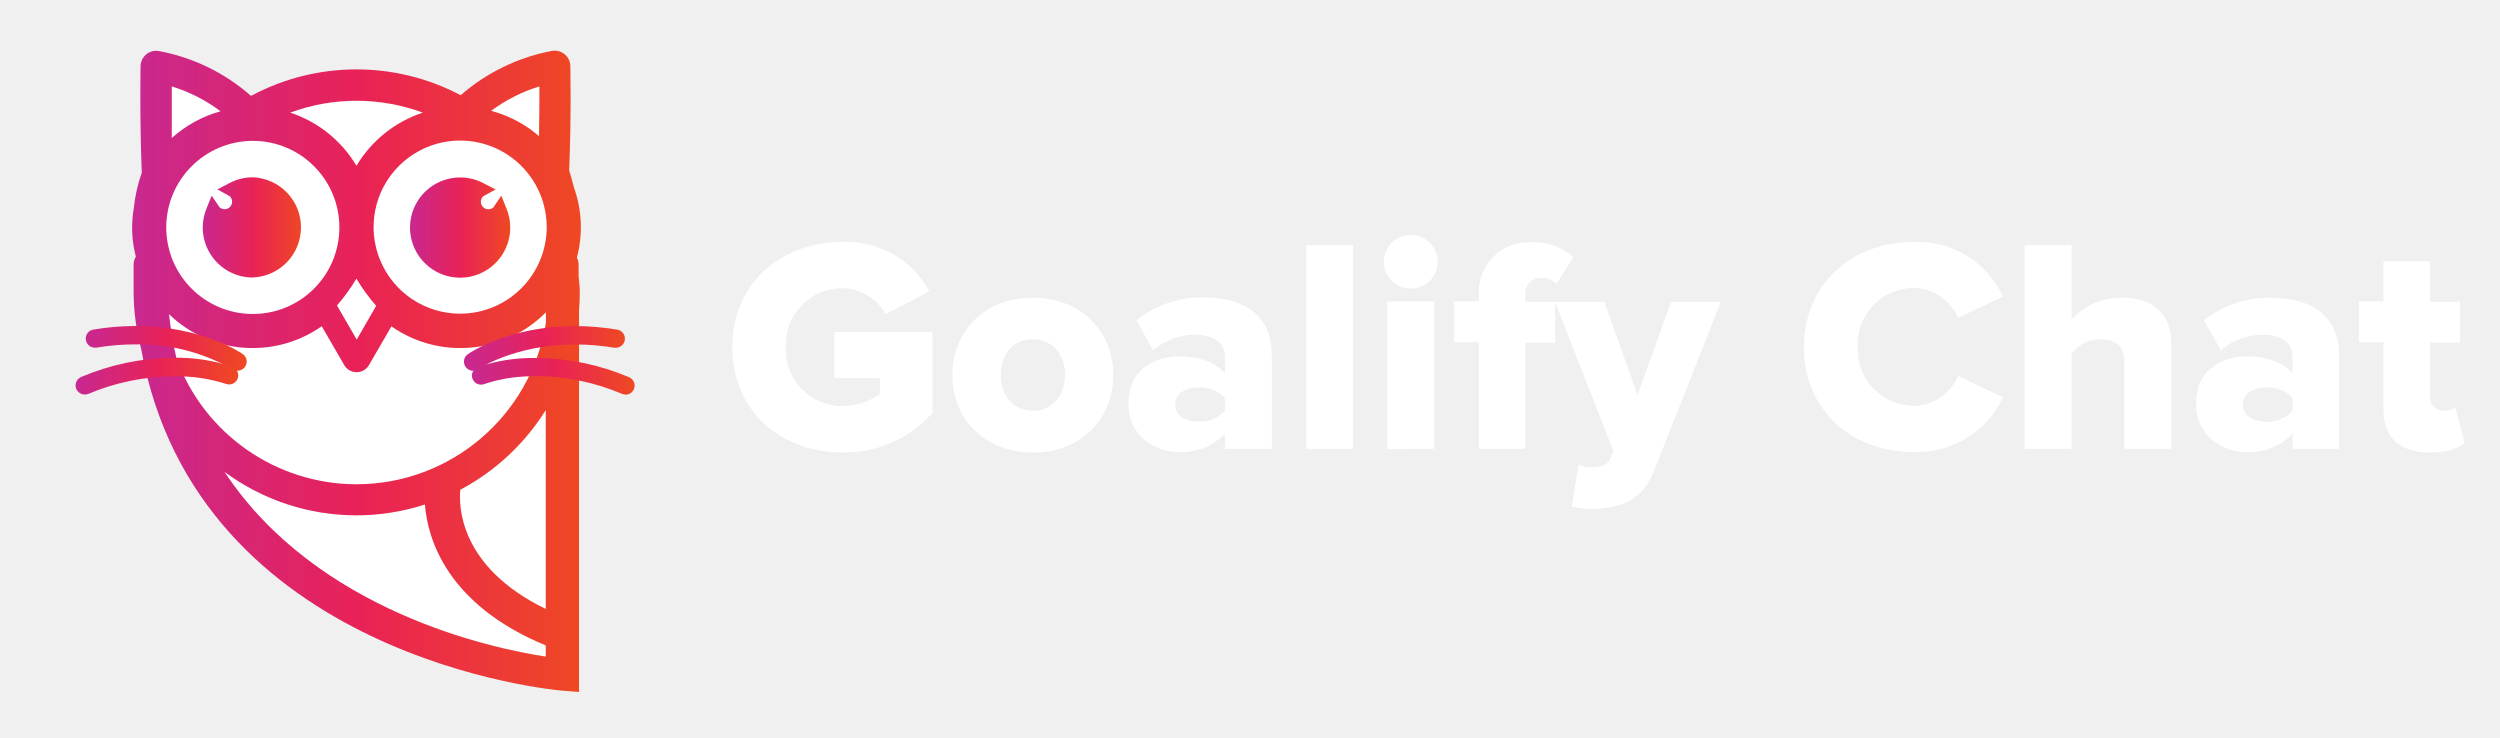
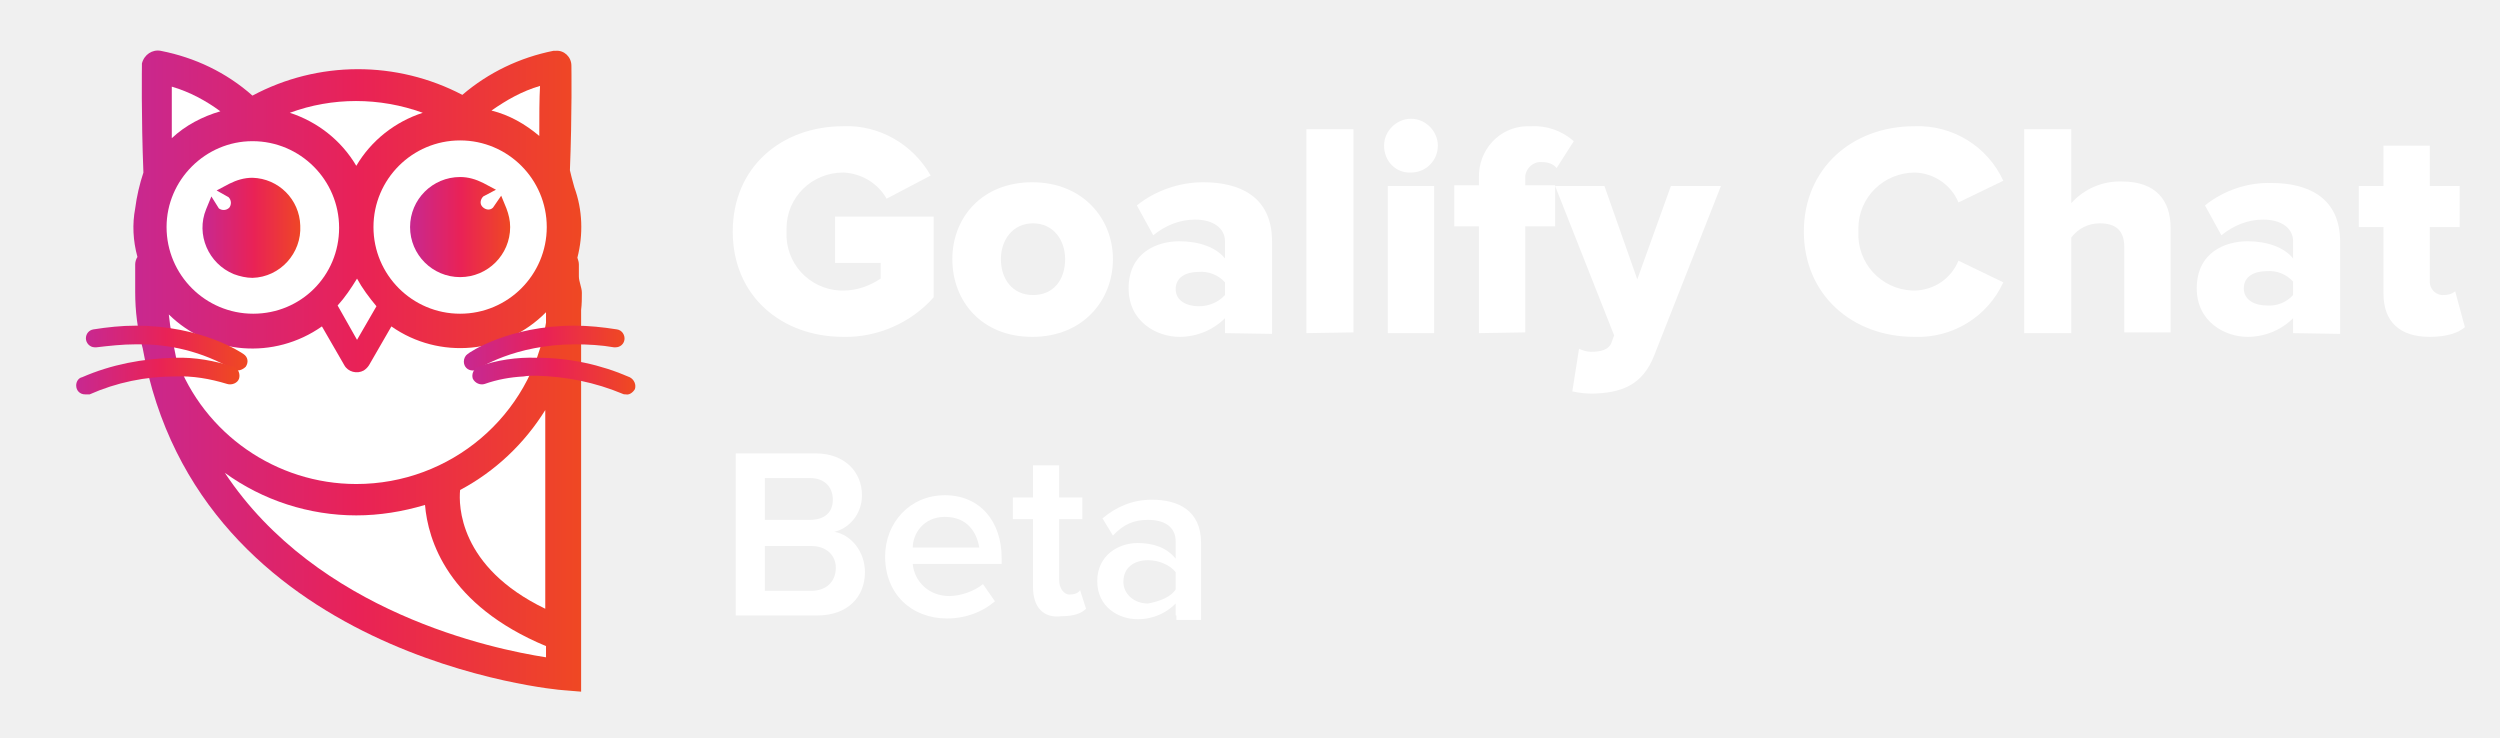
- <svg xmlns="http://www.w3.org/2000/svg" xmlns:xlink="http://www.w3.org/1999/xlink" id="Layer_1" data-name="Layer 1" viewBox="0 0 334.73 98.69">
-   <defs>
-     <style>.cls-1{fill:#fff;}.cls-2{fill:url(#linear-gradient);}.cls-3{fill:url(#linear-gradient-2);}.cls-4{fill:url(#linear-gradient-3);}.cls-5{fill:url(#linear-gradient-4);}.cls-6{fill:url(#linear-gradient-5);}.cls-7{fill:url(#linear-gradient-6);}.cls-8{fill:url(#linear-gradient-7);}.cls-9{fill:url(#linear-gradient-8);}.cls-10{fill:url(#linear-gradient-9);}.cls-11{fill:url(#linear-gradient-10);}.cls-12{fill:url(#linear-gradient-11);}</style>
-     <linearGradient id="linear-gradient" x1="17.68" y1="49.74" x2="77.78" y2="49.74" gradientUnits="userSpaceOnUse">
-       <stop offset="0" stop-color="#c82890" />
-       <stop offset="0.51" stop-color="#e92256" />
-       <stop offset="1" stop-color="#ef4823" />
+ <svg xmlns="http://www.w3.org/2000/svg" version="1.1" id="Layer_1" x="0px" y="0px" viewBox="0 0 334.7 98.7" style="enable-background:new 0 0 334.7 98.7;" xml:space="preserve">
+   <style type="text/css">
+ 	.st0{fill:url(#SVGID_1_);}
+ 	.st1{fill:#FFFFFF;}
+ 	.st2{fill:url(#SVGID_2_);}
+ 	.st3{fill:url(#SVGID_3_);}
+ 	.st4{fill:url(#SVGID_4_);}
+ 	.st5{fill:url(#_Path__1_);}
+ 	.st6{fill:url(#SVGID_5_);}
+ 	.st7{fill:url(#_Path_2_1_);}
+ 	.st8{fill:url(#SVGID_6_);}
+ 	.st9{fill:url(#_Path_3_1_);}
+ 	.st10{fill:url(#SVGID_7_);}
+ 	.st11{fill:url(#_Path_4_1_);}
+ </style>
+   <linearGradient id="SVGID_1_" gradientUnits="userSpaceOnUse" x1="17.691" y1="669.683" x2="77.731" y2="669.683" gradientTransform="matrix(1 0 0 1 0 -620)">
+     <stop offset="0" style="stop-color:#C82890" />
+     <stop offset="0.51" style="stop-color:#E92256" />
+     <stop offset="1" style="stop-color:#EF4823" />
+   </linearGradient>
+   <path class="st0" d="M77.5,37v-1.6c0-0.3-0.1-0.6-0.2-0.9c0.8-3.1,0.7-6.4-0.4-9.4c-0.3-1-0.5-1.9-0.6-2.3c0.3-7.5,0.2-13.9,0.2-14  c0-1.2-1-2.1-2.1-2c-0.1,0-0.2,0-0.3,0c-4.5,0.9-8.7,2.9-12.2,5.9c-8.8-4.6-19.3-4.6-28.1,0.1c-3.5-3.1-7.7-5.1-12.3-6  c-1.1-0.2-2.2,0.5-2.5,1.7c0,0.1,0,0.2,0,0.3s-0.1,6.8,0.2,14.3c-0.5,1.5-0.9,3.2-1.1,4.8c-0.4,2.1-0.3,4.3,0.3,6.5  c-0.2,0.3-0.3,0.7-0.3,1c0,0.5,0,1.1,0,1.6s0,1.2,0,1.8v0.3c0,2.5,0.3,5.1,1,7.5c7.4,41.5,55.7,45.8,56.3,45.8l2.4,0.2V41.5  c0.1-0.8,0.1-1.6,0.1-2.3S77.5,37.7,77.5,37z" />
+   <path class="st1" d="M23,11.6c2.4,0.7,4.6,1.9,6.5,3.3c-2.4,0.7-4.7,1.9-6.5,3.6C23,15.7,23,13.2,23,11.6z" />
+   <path class="st1" d="M72.2,18.2c-1.9-1.6-4-2.8-6.4-3.4c2-1.4,4.1-2.6,6.5-3.3C72.2,13.2,72.2,15.5,72.2,18.2z" />
+   <path class="st1" d="M47.7,69c3.1,0,6.2-0.5,9.2-1.4c0.4,4.7,3,13.4,16.2,18.9V88c-7.1-1.1-30.6-6-43-24.7C35.2,67,41.4,69,47.7,69z  " />
+   <path class="st1" d="M61.6,65.6c4.7-2.5,8.6-6.2,11.4-10.7v26.6C61.4,75.9,61.4,67.6,61.6,65.6z" />
+   <path class="st1" d="M47.7,64.8C37,64.8,27.3,58.1,23.6,48c-0.4-2-0.8-3.9-1-5.9c5.5,5.4,14.1,6.1,20.5,1.6l3,5.2  c0.5,0.9,1.7,1.2,2.6,0.7c0.3-0.2,0.5-0.4,0.7-0.7l3-5.2c6.4,4.5,15.2,3.7,20.7-1.9v1.4C71.1,55.7,60.3,64.8,47.7,64.8z" />
+   <path class="st1" d="M50.4,41l-2.6,4.5l-2.6-4.6c1-1.1,1.8-2.3,2.6-3.6C48.5,38.6,49.4,39.8,50.4,41z" />
+   <path class="st1" d="M61.6,42C55.2,42,50,36.8,50,30.4s5.2-11.6,11.6-11.6S73.2,24,73.2,30.4l0,0C73.2,36.8,68,42,61.6,42z" />
+   <path class="st1" d="M33.8,18.9c6.4,0,11.6,5.2,11.6,11.6S40.3,42,33.9,42s-11.6-5.2-11.6-11.6l0,0C22.3,24.1,27.5,18.9,33.8,18.9z" />
+   <path class="st1" d="M47.7,22.2c-2-3.4-5.2-5.9-8.9-7.1c5.7-2.1,12-2.1,17.8,0C52.9,16.3,49.7,18.8,47.7,22.2z" />
+   <linearGradient id="SVGID_2_" gradientUnits="userSpaceOnUse" x1="27.146" y1="650.5" x2="40.566" y2="650.5" gradientTransform="matrix(1 0 0 1 0 -620)">
+     <stop offset="0" style="stop-color:#C82890" />
+     <stop offset="0.51" style="stop-color:#E92256" />
+     <stop offset="1" style="stop-color:#EF4823" />
+   </linearGradient>
+   <path class="st2" d="M33.8,37.2c3.7-0.1,6.6-3.3,6.4-7c-0.1-3.5-2.9-6.3-6.4-6.4c-1.1,0-2.1,0.3-3.1,0.8L29,25.5l1.6,0.9  c0.4,0.4,0.4,1,0.1,1.4c-0.4,0.4-1,0.4-1.4,0.1l-1-1.6L27.6,28c-1.4,3.4,0.3,7.3,3.7,8.7C32.1,37,33,37.2,33.8,37.2L33.8,37.2z" />
+   <linearGradient id="SVGID_3_" gradientUnits="userSpaceOnUse" x1="54.9" y1="650.4" x2="68.32" y2="650.4" gradientTransform="matrix(1 0 0 1 0 -620)">
+     <stop offset="0" style="stop-color:#C82890" />
+     <stop offset="0.51" style="stop-color:#E92256" />
+     <stop offset="1" style="stop-color:#EF4823" />
+   </linearGradient>
+   <path class="st3" d="M67.1,26.2L66,27.8c-0.4,0.4-1,0.3-1.4-0.1s-0.3-1,0.1-1.4l0,0l1.7-0.9l-1.7-0.9c-1-0.5-2-0.8-3.1-0.8  c-3.7,0-6.7,3-6.7,6.7s3,6.7,6.7,6.7c3.7,0,6.7-3,6.7-6.7c0-0.9-0.2-1.7-0.5-2.5L67.1,26.2z" />
+   <g id="_Group_">
+     <linearGradient id="SVGID_4_" gradientUnits="userSpaceOnUse" x1="62.1" y1="666.6" x2="83.68" y2="666.6" gradientTransform="matrix(1 0 0 1 0 -620)">
+       <stop offset="0" style="stop-color:#C82890" />
+       <stop offset="0.51" style="stop-color:#E92256" />
+       <stop offset="1" style="stop-color:#EF4823" />
    </linearGradient>
-     <linearGradient id="linear-gradient-2" x1="27.14" y1="30.45" x2="40.56" y2="30.45" xlink:href="#linear-gradient" />
-     <linearGradient id="linear-gradient-3" x1="54.9" y1="30.45" x2="68.32" y2="30.45" xlink:href="#linear-gradient" />
-     <linearGradient id="linear-gradient-4" x1="62.12" y1="46.65" x2="83.7" y2="46.65" xlink:href="#linear-gradient" />
-     <linearGradient id="linear-gradient-5" x1="62.42" y1="46.65" x2="83.4" y2="46.65" xlink:href="#linear-gradient" />
-     <linearGradient id="linear-gradient-6" x1="63.2" y1="50.37" x2="84.97" y2="50.37" xlink:href="#linear-gradient" />
-     <linearGradient id="linear-gradient-7" x1="63.5" y1="50.37" x2="84.67" y2="50.37" xlink:href="#linear-gradient" />
-     <linearGradient id="linear-gradient-8" x1="11.4" y1="46.65" x2="32.98" y2="46.65" xlink:href="#linear-gradient" />
-     <linearGradient id="linear-gradient-9" x1="11.7" y1="46.65" x2="32.68" y2="46.65" xlink:href="#linear-gradient" />
-     <linearGradient id="linear-gradient-10" x1="10.13" y1="50.37" x2="31.91" y2="50.37" xlink:href="#linear-gradient" />
-     <linearGradient id="linear-gradient-11" x1="10.43" y1="50.37" x2="31.61" y2="50.37" xlink:href="#linear-gradient" />
-   </defs>
-   <path class="cls-1" d="M98.06,46.49c0-8.66,6.62-14.1,14.75-14.1A12.71,12.71,0,0,1,124.46,39l-5.88,3.06a6.76,6.76,0,0,0-5.76-3.47,7.53,7.53,0,0,0-7.6,7.89,7.53,7.53,0,0,0,7.6,7.89,8.64,8.64,0,0,0,5-1.63V50.61h-6.13V44.44h13.16V55.27a15.74,15.74,0,0,1-12.05,5.31C104.68,60.58,98.06,55.15,98.06,46.49Z" />
-   <path class="cls-1" d="M127.52,50.21c0-5.56,4-10.34,10.75-10.34s10.79,4.78,10.79,10.34-4,10.38-10.79,10.38S127.52,55.76,127.52,50.21Zm15.08,0c0-2.62-1.55-4.78-4.33-4.78S134,47.59,134,50.21,135.53,55,138.27,55,142.6,52.86,142.6,50.21Z" />
-   <path class="cls-1" d="M164,60.09v-2a8.15,8.15,0,0,1-6.13,2.45c-3,0-6.78-2-6.78-6.5,0-4.78,3.76-6.33,6.78-6.33,2.62,0,4.94.82,6.13,2.29V47.67c0-1.72-1.47-2.86-4-2.86a8.81,8.81,0,0,0-5.6,2.08l-2.25-4a13.92,13.92,0,0,1,8.95-3.07c4.74,0,9.19,1.76,9.19,7.89V60.09ZM164,55V53.27a4.49,4.49,0,0,0-3.51-1.39c-1.67,0-3.15.74-3.15,2.29s1.47,2.29,3.15,2.29A4.38,4.38,0,0,0,164,55Z" />
-   <path class="cls-1" d="M174.88,60.09V32.84h6.29V60.09Z" />
-   <path class="cls-1" d="M185.3,35a3.6,3.6,0,1,1,3.6,3.64A3.58,3.58,0,0,1,185.3,35Zm.45,25.13V40.36H192V60.09Z" />
-   <path class="cls-1" d="M198,60.09V45.83H194.7V40.36H198v-1A6.68,6.68,0,0,1,205,32.43a8,8,0,0,1,5.68,2L208.39,38a2.41,2.41,0,0,0-2-.78,2.06,2.06,0,0,0-2.17,2.17v1h4v5.48h-4V60.09Z" />
-   <path class="cls-1" d="M211.37,62.18a3.47,3.47,0,0,0,1.55.37c1.43,0,2.33-.29,2.66-1.1l.45-1.06-7.85-20h6.62l4.45,12.5,4.5-12.5h6.66l-8.91,22.56c-1.59,4.17-4.58,5.11-8.34,5.19a12.78,12.78,0,0,1-2.7-.33Z" />
-   <path class="cls-1" d="M241.53,46.49c0-8.42,6.38-14.1,14.75-14.1a12.58,12.58,0,0,1,11.89,7.31l-6,2.86a6.54,6.54,0,0,0-5.84-4,7.53,7.53,0,0,0-7.6,7.89,7.53,7.53,0,0,0,7.6,7.89,6.54,6.54,0,0,0,5.84-4l6,2.86a12.66,12.66,0,0,1-11.89,7.31C247.9,60.58,241.53,54.86,241.53,46.49Z" />
-   <path class="cls-1" d="M284.43,60.09V48.61c0-2.41-1.27-3.19-3.27-3.19a4.85,4.85,0,0,0-3.8,1.92V60.09h-6.29V32.84h6.29v9.93a8.92,8.92,0,0,1,6.82-2.9c4.5,0,6.54,2.53,6.54,6.17V60.09Z" />
-   <path class="cls-1" d="M306.95,60.09v-2a8.15,8.15,0,0,1-6.13,2.45c-3,0-6.78-2-6.78-6.5,0-4.78,3.76-6.33,6.78-6.33,2.62,0,4.94.82,6.13,2.29V47.67c0-1.72-1.47-2.86-4-2.86a8.81,8.81,0,0,0-5.6,2.08l-2.25-4A13.92,13.92,0,0,1,304,39.87c4.74,0,9.19,1.76,9.19,7.89V60.09Zm0-5.07V53.27a4.49,4.49,0,0,0-3.51-1.39c-1.67,0-3.15.74-3.15,2.29s1.47,2.29,3.15,2.29A4.38,4.38,0,0,0,306.95,55Z" />
-   <path class="cls-1" d="M319.12,54.78V45.83h-3.27V40.36h3.27V35h6.25v5.39h4v5.48h-4V53a1.79,1.79,0,0,0,1.76,2,2.45,2.45,0,0,0,1.59-.49L330,59.28c-.78.74-2.33,1.31-4.66,1.31C321.29,60.58,319.12,58.58,319.12,54.78Z" />
-   <path class="cls-2" d="M77.47,37V35.42a2.05,2.05,0,0,0-.23-.93,15.76,15.76,0,0,0-.39-9.38c-.26-1-.51-1.88-.64-2.29.3-7.46.15-13.93.15-14a2.09,2.09,0,0,0-2.49-2,25.88,25.88,0,0,0-12.19,5.93,29.87,29.87,0,0,0-28.07.09,25.78,25.78,0,0,0-12.3-6,2.09,2.09,0,0,0-2.49,2c0,.06-.13,6.76.16,14.28a20.78,20.78,0,0,0-1.07,4.79,15.27,15.27,0,0,0,.28,6.45,2.05,2.05,0,0,0-.3,1.05c0,.55,0,1.09,0,1.63s0,1.19,0,1.77v.34a29.79,29.79,0,0,0,1,7.51c7.43,41.52,55.73,45.76,56.26,45.8l2.38.19V41.52c.06-.78.1-1.56.1-2.35S77.54,37.68,77.47,37Z" />
-   <path class="cls-1" d="M23,11.57a21.3,21.3,0,0,1,6.53,3.33A16.13,16.13,0,0,0,23,18.48C23,15.7,23,13.25,23,11.57Z" />
-   <path class="cls-1" d="M72.17,18.23a16.12,16.12,0,0,0-6.41-3.39,21.41,21.41,0,0,1,6.46-3.27C72.23,13.17,72.22,15.53,72.17,18.23Z" />
-   <path class="cls-1" d="M47.73,69a29.72,29.72,0,0,0,9.16-1.45c.37,4.68,3,13.41,16.18,18.87v1.49c-7.07-1.07-30.62-6-43-24.72A29.68,29.68,0,0,0,47.73,69Z" />
-   <path class="cls-1" d="M61.63,65.57A30.06,30.06,0,0,0,73.07,54.91V81.53C61.37,75.86,61.43,67.56,61.63,65.57Z" />
-   <path class="cls-1" d="M47.73,64.84A25.71,25.71,0,0,1,23.63,48a53,53,0,0,1-1-5.94,16.09,16.09,0,0,0,20.45,1.62l3,5.19a1.92,1.92,0,0,0,3.33,0l3-5.17a16.11,16.11,0,0,0,20.68-1.88v1.42A25.71,25.71,0,0,1,47.73,64.84Z" />
-   <path class="cls-1" d="M50.37,40.95l-2.61,4.52L45.12,40.9a24.59,24.59,0,0,0,2.6-3.59A24.6,24.6,0,0,0,50.37,40.95Z" />
-   <path class="cls-1" d="M61.61,42A11.59,11.59,0,1,1,73.2,30.45,11.61,11.61,0,0,1,61.61,42Z" />
-   <path class="cls-1" d="M33.85,18.86A11.59,11.59,0,1,1,22.26,30.45,11.61,11.61,0,0,1,33.85,18.86Z" />
-   <path class="cls-1" d="M47.73,22.2a16.23,16.23,0,0,0-8.87-7.12,25.59,25.59,0,0,1,17.75,0A16.23,16.23,0,0,0,47.73,22.2Z" />
-   <path class="cls-3" d="M33.85,37.15a6.71,6.71,0,0,0,0-13.41,6.63,6.63,0,0,0-3.08.75l-1.67.87,1.65.9a1,1,0,1,1-1.36,1.49L28.34,26.2l-.7,1.74a6.7,6.7,0,0,0,6.22,9.22Z" />
-   <path class="cls-4" d="M67.12,26.2l-1.05,1.56a1,1,0,1,1-1.36-1.49l1.65-.9-1.67-.86a6.63,6.63,0,0,0-3.08-.75,6.71,6.71,0,1,0,6.22,4.2Z" />
-   <g id="_Group_" data-name="&lt;Group&gt;">
-     <path class="cls-5" d="M63.34,49.64a1.22,1.22,0,0,1-.7-2.22c.22-.15,5.51-3.76,14.35-3.76a34.62,34.62,0,0,1,5.68.48,1.22,1.22,0,0,1-.2,2.42l-.2,0a31.83,31.83,0,0,0-5.22-.44c-8.13,0-13,3.28-13,3.31A1.22,1.22,0,0,1,63.34,49.64Z" />
-     <path id="_Path_" data-name="&lt;Path&gt;" class="cls-6" d="M63.34,49.34a.92.92,0,0,1-.52-1.68c.31-.21,7.73-5.24,19.81-3.23a.92.92,0,0,1-.3,1.81C71,44.36,63.94,49.13,63.87,49.18A.92.92,0,0,1,63.34,49.34Z" />
-     <path class="cls-7" d="M83.75,52.82a1.21,1.21,0,0,1-.47-.09A29.86,29.86,0,0,0,71.8,50.36c-.62,0-1.19,0-1.71.06a19.45,19.45,0,0,0-5.23,1,1.22,1.22,0,0,1-.9-2.27,23,23,0,0,1,7.86-1.22,32.23,32.23,0,0,1,12.39,2.57,1.22,1.22,0,0,1-.47,2.35Z" />
-     <path id="_Path_2" data-name="&lt;Path&gt;" class="cls-8" d="M83.75,52.52a.91.91,0,0,1-.35-.07,29.69,29.69,0,0,0-13.33-2.33,19.66,19.66,0,0,0-5.32,1,.92.92,0,0,1-.68-1.71c.35-.14,8.72-3.36,20,1.34a.92.92,0,0,1-.35,1.77Z" />
+     <path class="st4" d="M63.3,49.6c-0.7,0-1.2-0.5-1.2-1.2c0-0.4,0.2-0.8,0.5-1c0.2-0.2,5.5-3.8,14.3-3.8c1.9,0,3.8,0.2,5.7,0.5   c0.7,0.1,1.1,0.8,1,1.4c-0.1,0.6-0.6,1-1.2,1h-0.2c-1.7-0.3-3.5-0.4-5.2-0.4c-8.1,0-13,3.3-13,3.3C63.8,49.6,63.6,49.6,63.3,49.6z" />
+     <linearGradient id="_Path__1_" gradientUnits="userSpaceOnUse" x1="62.4" y1="666.614" x2="83.38" y2="666.614" gradientTransform="matrix(1 0 0 1 0 -620)">
+       <stop offset="0" style="stop-color:#C82890" />
+       <stop offset="0.51" style="stop-color:#E92256" />
+       <stop offset="1" style="stop-color:#EF4823" />
+     </linearGradient>
+     <path id="_Path_" class="st5" d="M63.3,49.3c-0.5,0-0.9-0.4-0.9-0.9c0-0.3,0.1-0.6,0.4-0.8c0.3-0.2,7.7-5.2,19.8-3.2   c0.5,0.1,0.8,0.6,0.7,1.1c-0.1,0.4-0.5,0.7-1,0.7c-11.3-1.9-18.4,2.9-18.5,2.9C63.7,49.3,63.5,49.3,63.3,49.3z" />
+     <linearGradient id="SVGID_5_" gradientUnits="userSpaceOnUse" x1="63.189" y1="670.352" x2="84.971" y2="670.352" gradientTransform="matrix(1 0 0 1 0 -620)">
+       <stop offset="0" style="stop-color:#C82890" />
+       <stop offset="0.51" style="stop-color:#E92256" />
+       <stop offset="1" style="stop-color:#EF4823" />
+     </linearGradient>
+     <path class="st6" d="M83.8,52.8c-0.2,0-0.3,0-0.5-0.1c-3.6-1.5-7.5-2.3-11.5-2.4c-0.6,0-1.2,0-1.7,0.1c-1.8,0.1-3.5,0.4-5.2,1   c-0.6,0.2-1.3-0.1-1.6-0.7c-0.2-0.6,0.1-1.3,0.7-1.6c2.5-0.9,5.2-1.3,7.9-1.2c4.3,0,8.5,0.9,12.4,2.6c0.6,0.3,0.9,1,0.7,1.6   C84.7,52.6,84.2,52.9,83.8,52.8L83.8,52.8z" />
+     <linearGradient id="_Path_2_1_" gradientUnits="userSpaceOnUse" x1="63.49" y1="670.341" x2="84.643" y2="670.341" gradientTransform="matrix(1 0 0 1 0 -620)">
+       <stop offset="0" style="stop-color:#C82890" />
+       <stop offset="0.51" style="stop-color:#E92256" />
+       <stop offset="1" style="stop-color:#EF4823" />
+     </linearGradient>
+     <path id="_Path_2" class="st7" d="M83.8,52.5c-0.1,0-0.2,0-0.3-0.1c-4.2-1.8-8.8-2.6-13.3-2.3c-1.8,0.1-3.6,0.4-5.3,1   c-0.5,0.2-1,0-1.2-0.5s0-1,0.5-1.2c0.3-0.1,8.7-3.4,20,1.3c0.5,0.2,0.7,0.7,0.5,1.2C84.4,52.3,84.1,52.5,83.8,52.5L83.8,52.5z" />
  </g>
-   <g id="_Group_2" data-name="&lt;Group&gt;">
-     <path class="cls-9" d="M31.76,49.64a1.21,1.21,0,0,1-.69-.22,25,25,0,0,0-13-3.31,31.65,31.65,0,0,0-5.19.44l-.2,0a1.22,1.22,0,0,1-.2-2.42,34.64,34.64,0,0,1,5.68-.48c8.84,0,14.13,3.6,14.35,3.76a1.22,1.22,0,0,1-.7,2.22Z" />
-     <path id="_Path_3" data-name="&lt;Path&gt;" class="cls-10" d="M31.76,49.34a.92.92,0,0,1-.52-.16h0c-.07,0-7.16-4.81-18.46-2.92a.92.92,0,0,1-.3-1.81c12.08-2,19.5,3,19.81,3.23a.92.92,0,0,1-.52,1.68Z" />
-     <path class="cls-11" d="M11.35,52.82a1.22,1.22,0,0,1-.47-2.35,32.24,32.24,0,0,1,12.39-2.57,22.93,22.93,0,0,1,7.86,1.22,1.22,1.22,0,1,1-.9,2.27,21.44,21.44,0,0,0-7-1,29.73,29.73,0,0,0-11.43,2.36A1.21,1.21,0,0,1,11.35,52.82Z" />
-     <path id="_Path_4" data-name="&lt;Path&gt;" class="cls-12" d="M11.35,52.52A.92.92,0,0,1,11,50.75c11.31-4.7,19.68-1.48,20-1.34a.92.92,0,0,1-.68,1.71c-.11,0-8.08-3.05-18.64,1.33A.91.91,0,0,1,11.35,52.52Z" />
+   <g id="_Group_2">
+     <linearGradient id="SVGID_6_" gradientUnits="userSpaceOnUse" x1="11.4" y1="666.6" x2="32.98" y2="666.6" gradientTransform="matrix(1 0 0 1 0 -620)">
+       <stop offset="0" style="stop-color:#C82890" />
+       <stop offset="0.51" style="stop-color:#E92256" />
+       <stop offset="1" style="stop-color:#EF4823" />
+     </linearGradient>
+     <path class="st8" d="M31.8,49.6c-0.2,0-0.5-0.1-0.7-0.2c-4-2.3-8.4-3.4-13-3.3c-1.7,0-3.5,0.2-5.2,0.4h-0.2c-0.7,0-1.2-0.6-1.2-1.2   c0-0.6,0.4-1.1,1-1.2c1.9-0.3,3.8-0.5,5.7-0.5c8.8,0,14.1,3.6,14.4,3.8c0.6,0.4,0.7,1.1,0.3,1.7C32.6,49.4,32.2,49.6,31.8,49.6   L31.8,49.6z" />
+     <linearGradient id="_Path_3_1_" gradientUnits="userSpaceOnUse" x1="11.7" y1="666.627" x2="32.68" y2="666.627" gradientTransform="matrix(1 0 0 1 0 -620)">
+       <stop offset="0" style="stop-color:#C82890" />
+       <stop offset="0.51" style="stop-color:#E92256" />
+       <stop offset="1" style="stop-color:#EF4823" />
+     </linearGradient>
+     <path id="_Path_3" class="st9" d="M31.8,49.3c-0.2,0-0.4-0.1-0.5-0.2l0,0c-0.1,0-7.2-4.8-18.5-2.9c-0.5,0-1-0.3-1-0.8   s0.3-0.9,0.7-1c12.1-2,19.5,3,19.8,3.2c0.4,0.3,0.5,0.9,0.2,1.3C32.4,49.2,32.1,49.4,31.8,49.3L31.8,49.3z" />
+     <linearGradient id="SVGID_7_" gradientUnits="userSpaceOnUse" x1="10.12" y1="670.344" x2="31.901" y2="670.344" gradientTransform="matrix(1 0 0 1 0 -620)">
+       <stop offset="0" style="stop-color:#C82890" />
+       <stop offset="0.51" style="stop-color:#E92256" />
+       <stop offset="1" style="stop-color:#EF4823" />
+     </linearGradient>
+     <path class="st10" d="M11.4,52.8c-0.7,0-1.2-0.5-1.2-1.2c0-0.5,0.3-1,0.8-1.1c3.9-1.7,8.1-2.5,12.4-2.6c2.7-0.1,5.3,0.4,7.9,1.2   c0.6,0.2,0.9,1,0.7,1.6s-1,0.9-1.6,0.7c-2.3-0.7-4.6-1.1-7-1c-3.9,0-7.8,0.8-11.4,2.4C11.7,52.8,11.5,52.8,11.4,52.8z" />
+     <linearGradient id="_Path_4_1_" gradientUnits="userSpaceOnUse" x1="10.432" y1="670.375" x2="31.609" y2="670.375" gradientTransform="matrix(1 0 0 1 0 -620)">
+       <stop offset="0" style="stop-color:#C82890" />
+       <stop offset="0.51" style="stop-color:#E92256" />
+       <stop offset="1" style="stop-color:#EF4823" />
+     </linearGradient>
+     <path id="_Path_4" class="st11" d="M11.4,52.5c-0.5,0-0.9-0.4-0.9-0.9c0-0.4,0.2-0.7,0.6-0.8c11.3-4.7,19.7-1.5,20-1.3   c0.5,0.2,0.7,0.7,0.5,1.2s-0.7,0.7-1.2,0.5c-0.1,0-8.1-3-18.6,1.3C11.6,52.5,11.5,52.5,11.4,52.5z" />
+   </g>
+   <g>
+     <g>
+       <path class="st1" d="M98.1,31c0-8.7,6.6-14.1,14.8-14.1c4.8-0.2,9.3,2.4,11.7,6.6l-5.9,3.1c-1.2-2.1-3.4-3.4-5.8-3.5    c-4.2,0-7.6,3.3-7.6,7.5c0,0.1,0,0.3,0,0.4c-0.2,4.2,3,7.7,7.2,7.9c0.1,0,0.3,0,0.4,0c1.8,0,3.5-0.6,5-1.6v-2.1h-6.1V29H125v10.8    c-3,3.4-7.5,5.4-12.1,5.3C104.7,45.1,98.1,39.7,98.1,31z" />
+       <path class="st1" d="M127.5,34.7c0-5.6,4-10.3,10.7-10.3S149,29.2,149,34.7s-4,10.4-10.8,10.4S127.5,40.3,127.5,34.7z M142.6,34.7    c0-2.6-1.6-4.8-4.3-4.8s-4.3,2.2-4.3,4.8s1.5,4.8,4.3,4.8S142.6,37.4,142.6,34.7L142.6,34.7z" />
+       <path class="st1" d="M164,44.6v-2c-1.6,1.6-3.8,2.5-6.1,2.5c-3,0-6.8-2-6.8-6.5c0-4.8,3.8-6.3,6.8-6.3c2.6,0,4.9,0.8,6.1,2.3v-2.3    c0-1.7-1.5-2.9-4-2.9c-2.1,0-4,0.8-5.6,2.1l-2.2-4c2.5-2,5.7-3.1,8.9-3.1c4.7,0,9.2,1.8,9.2,7.9v12.4L164,44.6L164,44.6z     M164,39.5v-1.7c-0.9-1-2.2-1.5-3.5-1.4c-1.7,0-3.1,0.7-3.1,2.3s1.5,2.3,3.1,2.3C161.8,41,163.1,40.5,164,39.5z" />
+       <path class="st1" d="M174.9,44.6V17.3h6.3v27.2L174.9,44.6L174.9,44.6z" />
+       <path class="st1" d="M185.3,19.5c0-2,1.7-3.6,3.6-3.6c2,0,3.6,1.7,3.6,3.6c0,2-1.6,3.6-3.6,3.6C186.9,23.2,185.3,21.6,185.3,19.5    C185.3,19.6,185.3,19.5,185.3,19.5z M185.8,44.6V24.9h6.2v19.7L185.8,44.6z" />
+       <path class="st1" d="M198,44.6V30.3h-3.3v-5.5h3.3v-1c-0.1-3.7,2.7-6.8,6.4-6.9c0.2,0,0.4,0,0.6,0c2.1-0.1,4.1,0.6,5.7,2l-2.3,3.6    c-0.5-0.6-1.2-0.8-2-0.8c-1.1-0.1-2.1,0.8-2.2,1.9c0,0.1,0,0.2,0,0.2v1h4v5.5h-4v14.2L198,44.6L198,44.6z" />
+       <path class="st1" d="M211.4,46.7c0.5,0.2,1,0.4,1.6,0.4c1.4,0,2.3-0.3,2.7-1.1l0.4-1.1l-7.9-20h6.6l4.4,12.5l4.5-12.5h6.7    l-8.9,22.6c-1.6,4.2-4.6,5.1-8.3,5.2c-0.9,0-1.8-0.1-2.7-0.3L211.4,46.7z" />
+       <path class="st1" d="M241.5,31c0-8.4,6.4-14.1,14.8-14.1c5.1-0.2,9.8,2.7,11.9,7.3l-6,2.9c-1-2.4-3.3-3.9-5.8-4    c-4.2,0-7.6,3.3-7.6,7.5c0,0.1,0,0.3,0,0.4c-0.2,4.2,3,7.7,7.2,7.9c0.1,0,0.3,0,0.4,0c2.6-0.1,4.8-1.6,5.8-4l6,2.9    c-2.1,4.6-6.8,7.5-11.9,7.3C247.9,45.1,241.5,39.4,241.5,31z" />
+       <path class="st1" d="M284.4,44.6V33.1c0-2.4-1.3-3.2-3.3-3.2c-1.5,0-2.9,0.7-3.8,1.9v12.8H271V17.3h6.3v9.9c1.7-1.9,4.2-3,6.8-2.9    c4.5,0,6.5,2.5,6.5,6.2v14h-6.2V44.6z" />
+       <path class="st1" d="M307,44.6v-2c-1.6,1.6-3.8,2.5-6.1,2.5c-3,0-6.8-2-6.8-6.5c0-4.8,3.8-6.3,6.8-6.3c2.6,0,4.9,0.8,6.1,2.3v-2.3    c0-1.7-1.5-2.9-4-2.9c-2.1,0-4,0.8-5.6,2.1l-2.2-4c2.5-2,5.7-3.1,8.9-3c4.7,0,9.2,1.8,9.2,7.9v12.3L307,44.6L307,44.6z M307,39.5    v-1.8c-0.9-1-2.2-1.5-3.5-1.4c-1.7,0-3.1,0.7-3.1,2.3s1.5,2.3,3.1,2.3C304.8,41,306.1,40.5,307,39.5L307,39.5z" />
+       <path class="st1" d="M319.1,39.3v-8.9h-3.3v-5.5h3.3v-5.4h6.2v5.4h4v5.5h-4v7.1c-0.1,1,0.6,1.9,1.6,2c0.1,0,0.1,0,0.2,0    c0.6,0,1.1-0.1,1.6-0.5l1.3,4.8c-0.8,0.7-2.3,1.3-4.7,1.3C321.3,45.1,319.1,43.1,319.1,39.3z" />
+     </g>
+     <g>
+       <path class="st1" d="M98.5,82.4V60.7h10.7c3.9,0,6.2,2.5,6.2,5.6c0,2.7-1.9,4.5-3.7,4.9c2.3,0.4,4.1,2.7,4.1,5.4    c0,3.3-2.3,5.8-6.4,5.8H98.5z M111.5,66.9c0-1.6-1-2.9-3.1-2.9h-6v5.6h6C110.4,69.6,111.5,68.6,111.5,66.9z M111.9,76    c0-1.6-1.2-2.9-3.3-2.9h-6.2v6h6.2C110.7,79.1,111.9,77.8,111.9,76z" />
+       <path class="st1" d="M118.5,74.5c0-4.5,3.3-8.2,8-8.2s7.6,3.5,7.6,8.4v0.8h-11.9c0.2,2.3,2.1,4.3,4.9,4.3c1.4,0,3.3-0.6,4.5-1.6    l1.6,2.3c-1.6,1.4-3.9,2.3-6.4,2.3C122,82.8,118.5,79.5,118.5,74.5z M126.5,69.2c-2.9,0-4.3,2.3-4.3,4.1h8.9    C130.8,71.4,129.6,69.2,126.5,69.2z" />
+       <path class="st1" d="M138.3,78.6v-9.1h-2.7v-2.9h2.7v-4.3h3.5v4.3h3.1v2.9h-3.1v8.2c0,1,0.6,1.9,1.4,1.9c0.6,0,1.2-0.2,1.4-0.6    l0.8,2.5c-0.6,0.6-1.6,1-3.3,1C139.7,82.8,138.3,81.3,138.3,78.6z" />
+       <path class="st1" d="M157.4,82.4v-1.6c-1.2,1.2-2.9,2.1-5.1,2.1c-2.5,0-5.4-1.6-5.4-5.1s2.9-5.1,5.4-5.1c2.1,0,3.9,0.6,5.1,2.1    v-2.3c0-1.9-1.4-2.9-3.7-2.9c-1.9,0-3.3,0.6-4.7,2.1l-1.4-2.3c1.9-1.6,4.1-2.5,6.6-2.5c3.5,0,6.6,1.4,6.6,5.8v10.3h-3.3V82.4z     M157.4,78.9v-2.3c-0.8-1-2.3-1.6-3.7-1.6c-1.9,0-3.3,1-3.3,2.9c0,1.6,1.4,2.9,3.3,2.9C155.3,80.5,156.8,79.9,157.4,78.9z" />
+     </g>
  </g>
</svg>
